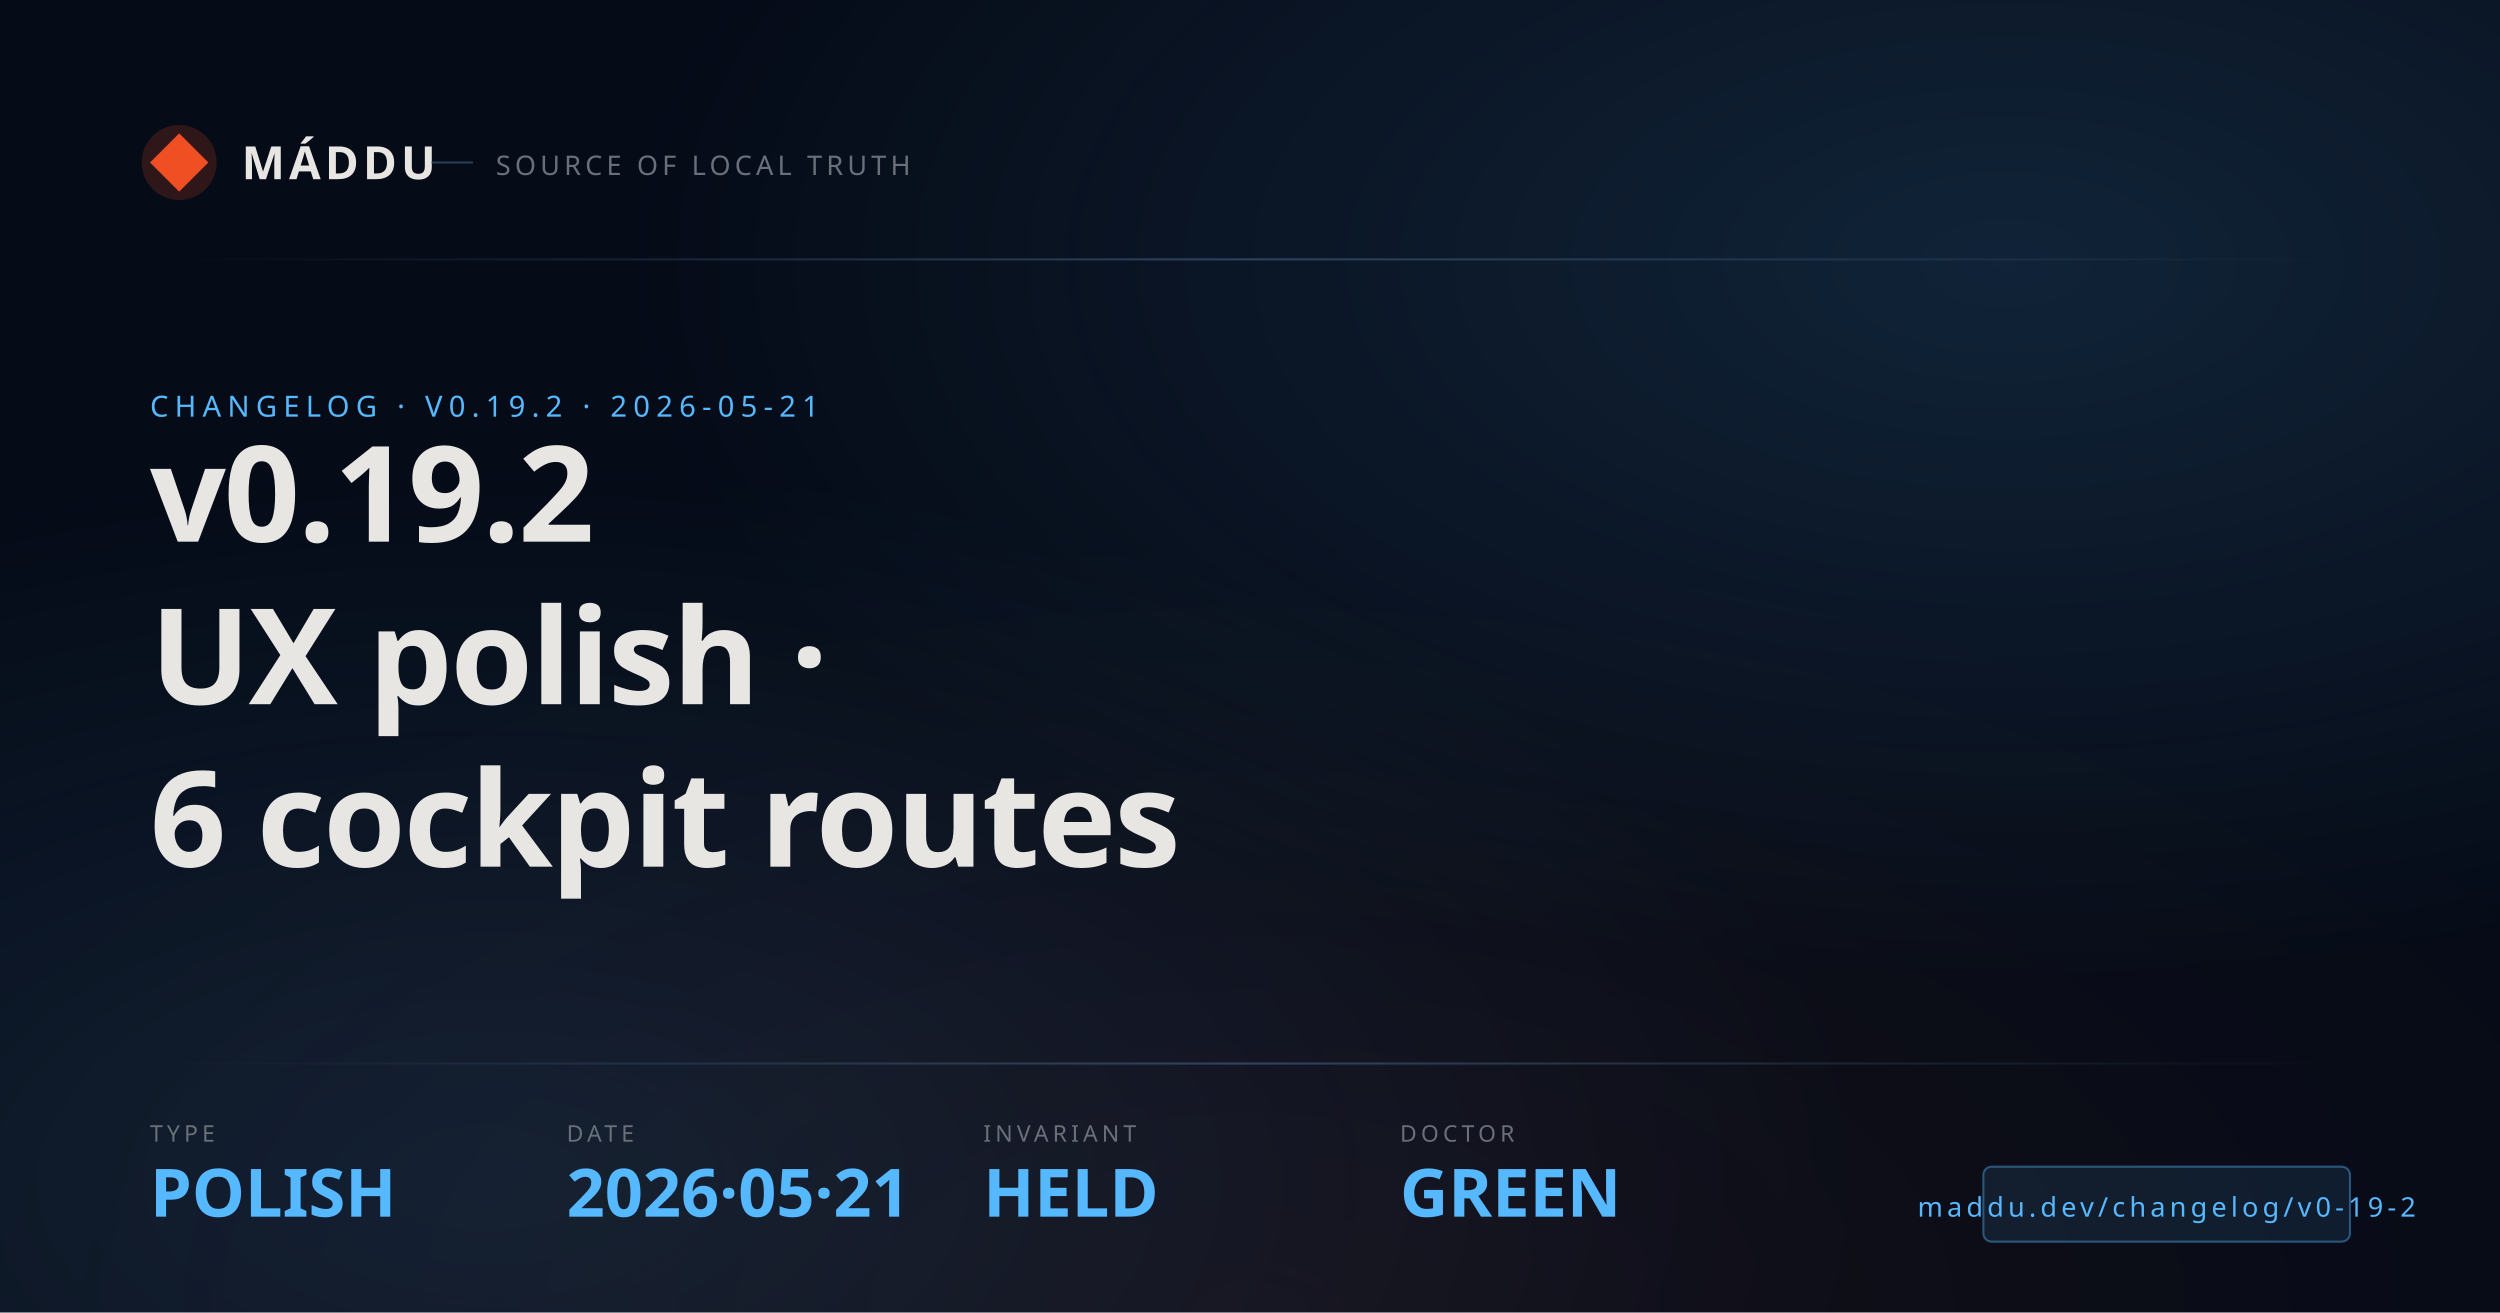
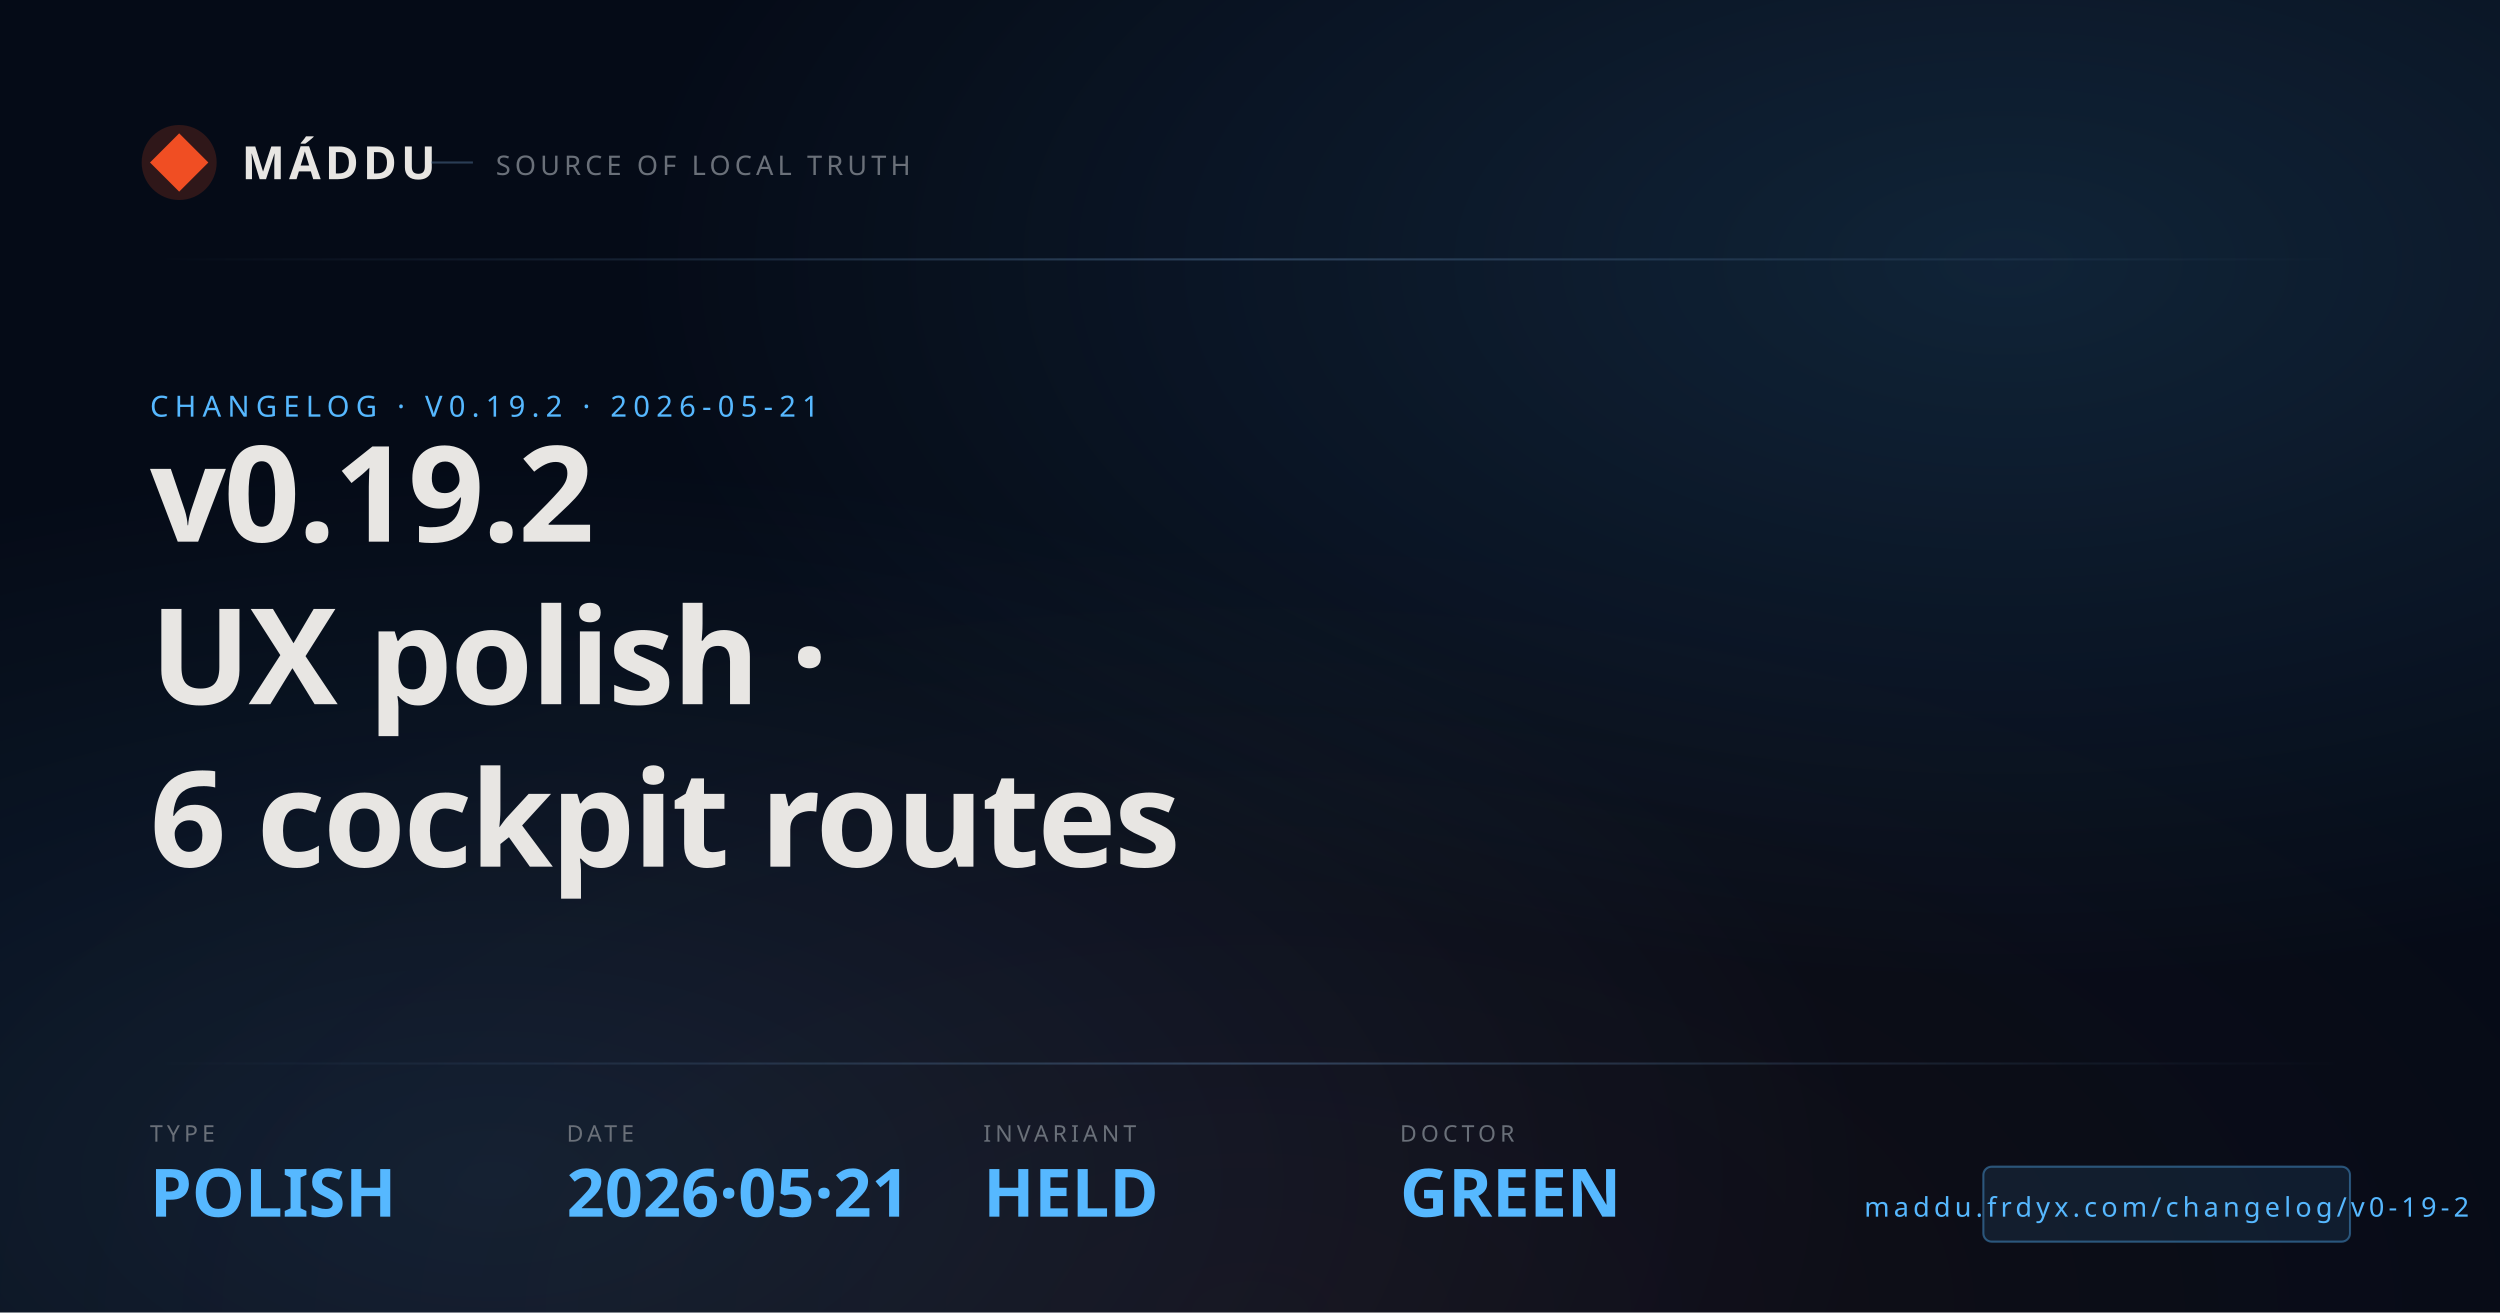
<svg xmlns="http://www.w3.org/2000/svg" width="1200" height="630" viewBox="0 0 1200 630">
  <defs>
    <radialGradient id="bg-accent2" cx="80%" cy="20%" r="55%">
      <stop offset="0%" stop-color="#56B8FF" stop-opacity="0.14" />
      <stop offset="100%" stop-color="#56B8FF" stop-opacity="0" />
    </radialGradient>
    <radialGradient id="bg-tone" cx="20%" cy="90%" r="55%">
      <stop offset="0%" stop-color="#56B8FF" stop-opacity="0.12" />
      <stop offset="100%" stop-color="#56B8FF" stop-opacity="0" />
    </radialGradient>
    <radialGradient id="bg-brand" cx="50%" cy="100%" r="60%">
      <stop offset="0%" stop-color="#F04E23" stop-opacity="0.06" />
      <stop offset="100%" stop-color="#F04E23" stop-opacity="0" />
    </radialGradient>
    <linearGradient id="hairline" x1="0" y1="0" x2="1" y2="0">
      <stop offset="0%" stop-color="#507195" stop-opacity="0" />
      <stop offset="50%" stop-color="#507195" stop-opacity="0.5" />
      <stop offset="100%" stop-color="#507195" stop-opacity="0" />
    </linearGradient>
  </defs>
  <rect width="1200" height="630" fill="#050B17" />
  <rect width="1200" height="630" fill="url(#bg-accent2)" />
  <rect width="1200" height="630" fill="url(#bg-tone)" />
  <rect width="1200" height="630" fill="url(#bg-brand)" />
  <g transform="translate(72, 64)">
    <circle cx="14" cy="14" r="18" fill="#F04E23" fill-opacity="0.18" />
    <path d="M14 0 L28 14 L14 28 L0 14 Z" fill="#F04E23" />
    <text x="44" y="22" fill="#E8E6E3" font-size="22" font-weight="700" font-family="IBM Plex Sans Condensed" letter-spacing="2">MÁDDU</text>
    <line x1="135" y1="14" x2="155" y2="14" stroke="#507195" stroke-opacity="0.5" stroke-width="1" />
    <text x="166" y="20" fill="#6a7079" font-size="13" font-family="IBM Plex Mono" letter-spacing="2">SOURCE OF LOCAL TRUTH</text>
  </g>
  <rect x="72" y="124" width="1056" height="1" fill="url(#hairline)" />
  <text x="72" y="200" fill="#56B8FF" font-size="14" font-family="IBM Plex Mono" font-weight="500" letter-spacing="3">CHANGELOG · V0.19.2 · 2026-05-21</text>
  <text x="72" y="260" fill="#E8E6E3" font-size="64" font-weight="700" font-family="IBM Plex Sans Condensed" letter-spacing="-1">v0.19.2</text>
  <text x="72" y="338" fill="#E8E6E3" font-size="64" font-weight="700" font-family="IBM Plex Sans Condensed" letter-spacing="-1">UX polish ·</text>
  <text x="72" y="416" fill="#E8E6E3" font-size="64" font-weight="700" font-family="IBM Plex Sans Condensed" letter-spacing="-1"> 6 cockpit routes</text>
  <rect x="72" y="510" width="1056" height="1" fill="url(#hairline)" />
  <g transform="translate(72, 548)">
    <g transform="translate(0, 0)">
      <text x="0" y="0" fill="#6a7079" font-size="11" font-family="IBM Plex Mono" font-weight="400" letter-spacing="2">TYPE</text>
      <text x="0" y="36" fill="#56B8FF" font-size="32" font-weight="700" font-family="IBM Plex Sans Condensed">POLISH</text>
    </g>
    <g transform="translate(200, 0)">
      <text x="0" y="0" fill="#6a7079" font-size="11" font-family="IBM Plex Mono" font-weight="400" letter-spacing="2">DATE</text>
      <text x="0" y="36" fill="#56B8FF" font-size="32" font-weight="700" font-family="IBM Plex Sans Condensed">2026·05·21</text>
    </g>
    <g transform="translate(400, 0)">
      <text x="0" y="0" fill="#6a7079" font-size="11" font-family="IBM Plex Mono" font-weight="400" letter-spacing="2">INVARIANT</text>
      <text x="0" y="36" fill="#56B8FF" font-size="32" font-weight="700" font-family="IBM Plex Sans Condensed">HELD</text>
    </g>
    <g transform="translate(600, 0)">
      <text x="0" y="0" fill="#6a7079" font-size="11" font-family="IBM Plex Mono" font-weight="400" letter-spacing="2">DOCTOR</text>
      <text x="0" y="36" fill="#56B8FF" font-size="32" font-weight="700" font-family="IBM Plex Sans Condensed">GREEN</text>
    </g>
    <g transform="translate(880, 12)">
      <rect x="0" y="0" width="176" height="36" rx="4" fill="#56B8FF" fill-opacity="0.10" stroke="#56B8FF" stroke-opacity="0.4" stroke-width="1" />
-       <text x="88" y="24" fill="#56B8FF" font-size="13" font-family="IBM Plex Mono" font-weight="500" text-anchor="middle" letter-spacing="2">maddu.dev/changelog/v0-19-2</text>
+       <text x="88" y="24" fill="#56B8FF" font-size="13" font-family="IBM Plex Mono" font-weight="500" text-anchor="middle" letter-spacing="2">maddu.frdyx.com/changelog/v0-19-2</text>
    </g>
  </g>
</svg>
